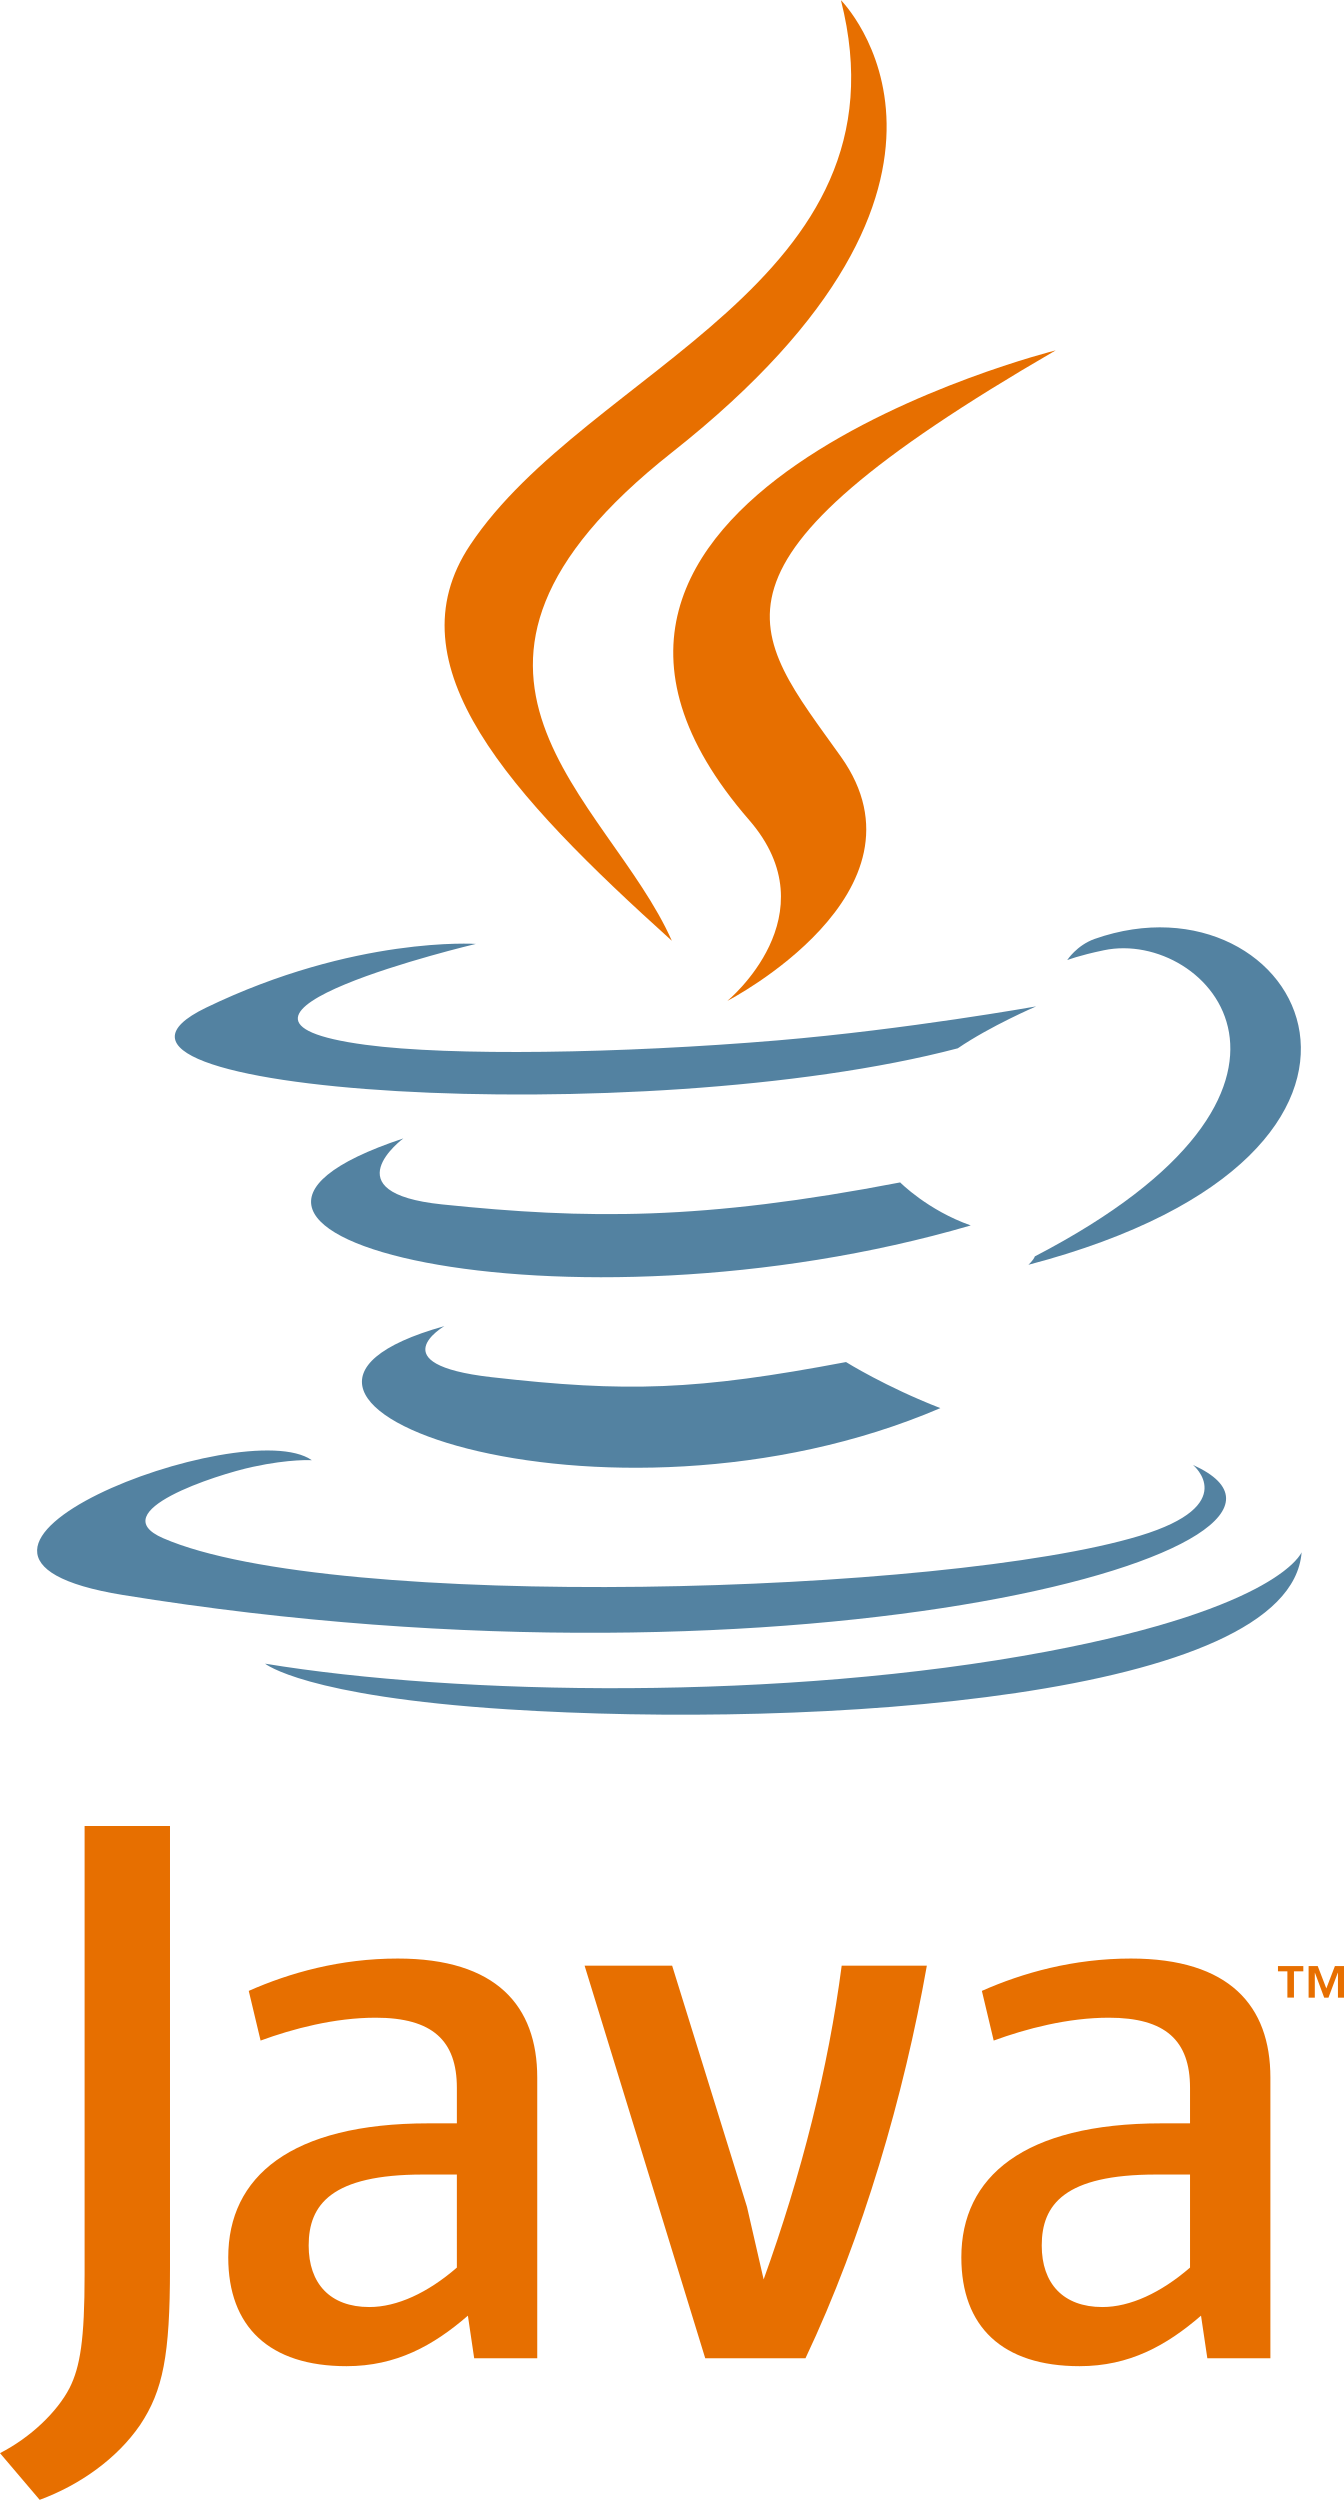
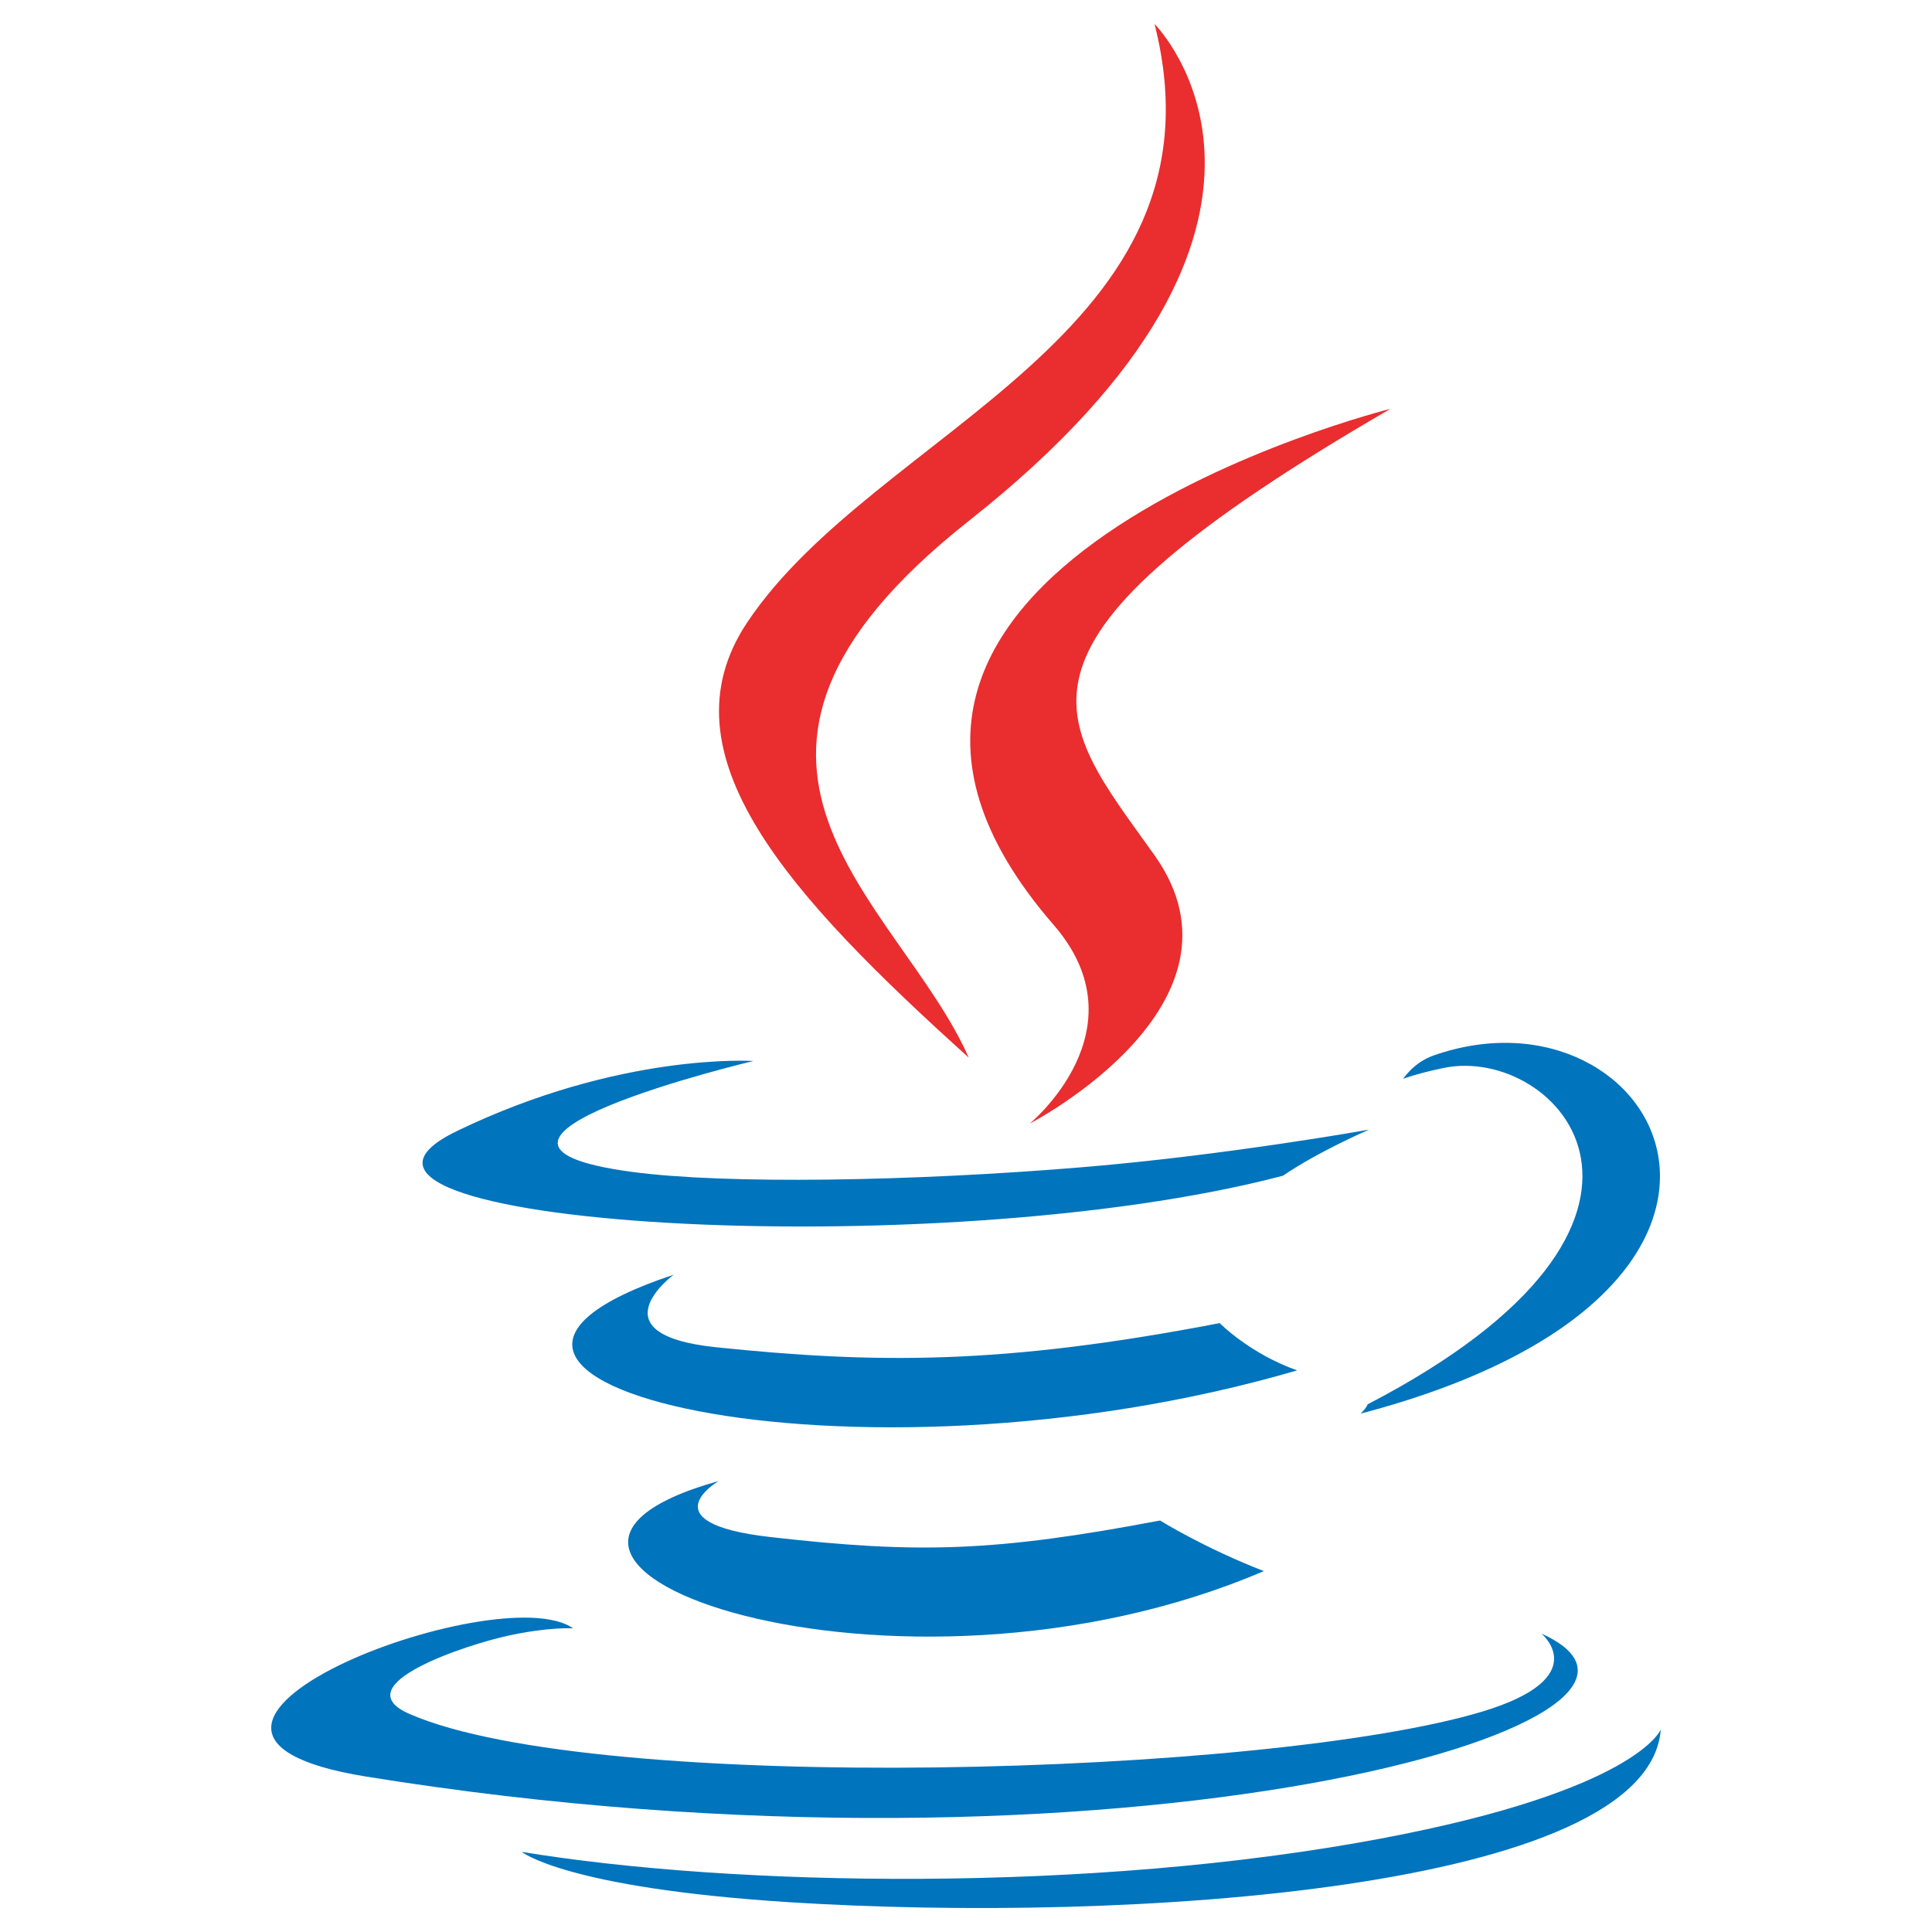
- <svg xmlns="http://www.w3.org/2000/svg" width="1344" height="2500" viewBox="6.527 4.399 290.829 540.906">
-   <path d="M285.104 430.945h-2.037v-1.14h5.486v1.14h-2.025v5.688h-1.424v-5.688zm10.942.297h-.032l-2.02 5.393h-.924l-2.006-5.393h-.024v5.393h-1.343v-6.828h1.976l1.86 4.835 1.854-4.835h1.969v6.828h-1.311l.001-5.393z" fill="#e76f00" />
-   <path d="M102.681 291.324s-14.178 8.245 10.09 11.035c29.4 3.354 44.426 2.873 76.825-3.259 0 0 8.518 5.341 20.414 9.967-72.63 31.128-164.376-1.803-107.329-17.743M93.806 250.704s-15.902 11.771 8.384 14.283c31.406 3.24 56.208 3.505 99.125-4.759 0 0 5.937 6.018 15.271 9.309-87.815 25.678-185.624 2.025-122.78-18.833" fill="#5382a1" />
-   <path d="M168.625 181.799c17.896 20.604-4.701 39.146-4.701 39.146s45.439-23.458 24.571-52.833c-19.491-27.395-34.438-41.005 46.479-87.934.001-.001-127.013 31.721-66.349 101.621" fill="#e76f00" />
-   <path d="M264.684 321.369s10.492 8.646-11.555 15.333c-41.923 12.7-174.488 16.535-211.314.507-13.238-5.76 11.587-13.752 19.396-15.429 8.144-1.766 12.798-1.437 12.798-1.437-14.722-10.371-95.157 20.363-40.857 29.166 148.084 24.015 269.944-10.814 231.532-28.14M109.499 208.617s-67.431 16.016-23.879 21.832c18.389 2.462 55.047 1.905 89.192-.956 27.906-2.354 55.928-7.358 55.928-7.358s-9.84 4.214-16.959 9.074c-68.475 18.01-200.756 9.631-162.674-8.79 32.206-15.568 58.392-13.802 58.392-13.802M230.462 276.231c69.608-36.171 37.425-70.932 14.96-66.248-5.506 1.146-7.961 2.139-7.961 2.139s2.045-3.202 5.947-4.588c44.441-15.624 78.619 46.081-14.346 70.521 0 0 1.079-.962 1.4-1.824" fill="#5382a1" />
-   <path d="M188.495 4.399s38.55 38.562-36.563 97.862c-60.233 47.567-13.735 74.689-.025 105.678-35.158-31.723-60.96-59.647-43.65-85.637 25.406-38.151 95.792-56.648 80.238-117.903" fill="#e76f00" />
-   <path d="M116.339 374.246c66.815 4.277 169.417-2.373 171.846-33.987 0 0-4.67 11.984-55.219 21.503-57.027 10.731-127.364 9.479-169.081 2.601.002-.002 8.541 7.067 52.454 9.883" fill="#5382a1" />
-   <path d="M105.389 495.049c-6.303 5.467-12.96 8.536-18.934 8.536-8.527 0-13.134-5.113-13.134-13.314 0-8.871 4.937-15.357 24.739-15.357h7.328l.001 20.135m17.392 19.623V453.93c0-15.518-8.85-25.756-30.188-25.756-12.457 0-23.369 3.076-32.238 6.999l2.56 10.752c6.983-2.563 16.022-4.949 24.894-4.949 12.292 0 17.58 4.949 17.58 15.181v7.678h-6.135c-29.865 0-43.337 11.593-43.337 28.993 0 15.018 8.878 23.554 25.594 23.554 10.745 0 18.766-4.437 26.264-10.929l1.361 9.221 13.645-.002zM180.824 514.672h-21.691l-26.106-84.96h18.944l16.198 52.199 3.601 15.699c8.195-22.698 13.992-45.726 16.891-67.898h18.427c-4.938 27.976-13.822 58.684-26.264 84.96M264.038 495.049c-6.315 5.467-12.983 8.536-18.958 8.536-8.512 0-13.131-5.113-13.131-13.314 0-8.871 4.947-15.357 24.748-15.357h7.341v20.135m17.39 19.623V453.93c0-15.518-8.871-25.756-30.186-25.756-12.465 0-23.381 3.076-32.246 6.999l2.557 10.752c6.985-2.563 16.041-4.949 24.906-4.949 12.283 0 17.579 4.949 17.579 15.181v7.678h-6.146c-29.873 0-43.34 11.593-43.34 28.993 0 15.018 8.871 23.554 25.584 23.554 10.752 0 18.77-4.437 26.28-10.929l1.366 9.221 13.646-.002zM36.847 529.099c-4.958 7.239-12.966 12.966-21.733 16.206L6.527 535.2c6.673-3.424 12.396-8.954 15.055-14.104 2.3-4.581 3.252-10.485 3.252-24.604v-96.995h18.478v95.666c-.001 18.875-1.51 26.5-6.465 33.936" fill="#e76f00" />
+ <svg xmlns="http://www.w3.org/2000/svg" viewBox="0 0 128 128">
+   <path fill="#0074BD" d="M47.617 98.12s-4.767 2.774 3.397 3.71c9.892 1.13 14.947.968 25.845-1.092 0 0 2.871 1.795 6.873 3.351-24.439 10.47-55.308-.607-36.115-5.969zM44.629 84.455s-5.348 3.959 2.823 4.805c10.567 1.091 18.91 1.18 33.354-1.6 0 0 1.993 2.025 5.132 3.131-29.542 8.64-62.446.68-41.309-6.336z" />
+   <path fill="#EA2D2E" d="M69.802 61.271c6.025 6.935-1.58 13.17-1.58 13.17s15.289-7.891 8.269-17.777c-6.559-9.215-11.587-13.792 15.635-29.58 0 .001-42.731 10.67-22.324 34.187z" />
+   <path fill="#0074BD" d="M102.123 108.229s3.529 2.91-3.888 5.159c-14.102 4.272-58.706 5.56-71.094.171-4.451-1.938 3.899-4.625 6.526-5.192 2.739-.593 4.303-.485 4.303-.485-4.953-3.487-32.013 6.85-13.743 9.815 49.821 8.076 90.817-3.637 77.896-9.468zM49.912 70.294s-22.686 5.389-8.033 7.348c6.188.828 18.518.638 30.011-.326 9.39-.789 18.813-2.474 18.813-2.474s-3.308 1.419-5.704 3.053c-23.042 6.061-67.544 3.238-54.731-2.958 10.832-5.239 19.644-4.643 19.644-4.643zM90.609 93.041c23.421-12.167 12.591-23.86 5.032-22.285-1.848.385-2.677.72-2.677.72s.688-1.079 2-1.543c14.953-5.255 26.451 15.503-4.823 23.725 0-.002.359-.327.468-.617z" />
+   <path fill="#EA2D2E" d="M76.491 1.587s12.968 12.976-12.303 32.923c-20.266 16.006-4.621 25.13-.007 35.559-11.831-10.673-20.509-20.07-14.688-28.815 8.548-12.834 32.229-19.059 26.998-39.667z" />
+   <path fill="#0074BD" d="M52.214 126.021c22.476 1.437 57-.8 57.817-11.436 0 0-1.571 4.032-18.577 7.231-19.186 3.612-42.854 3.191-56.887.874 0 .001 2.875 2.381 17.647 3.331z" />
</svg>
